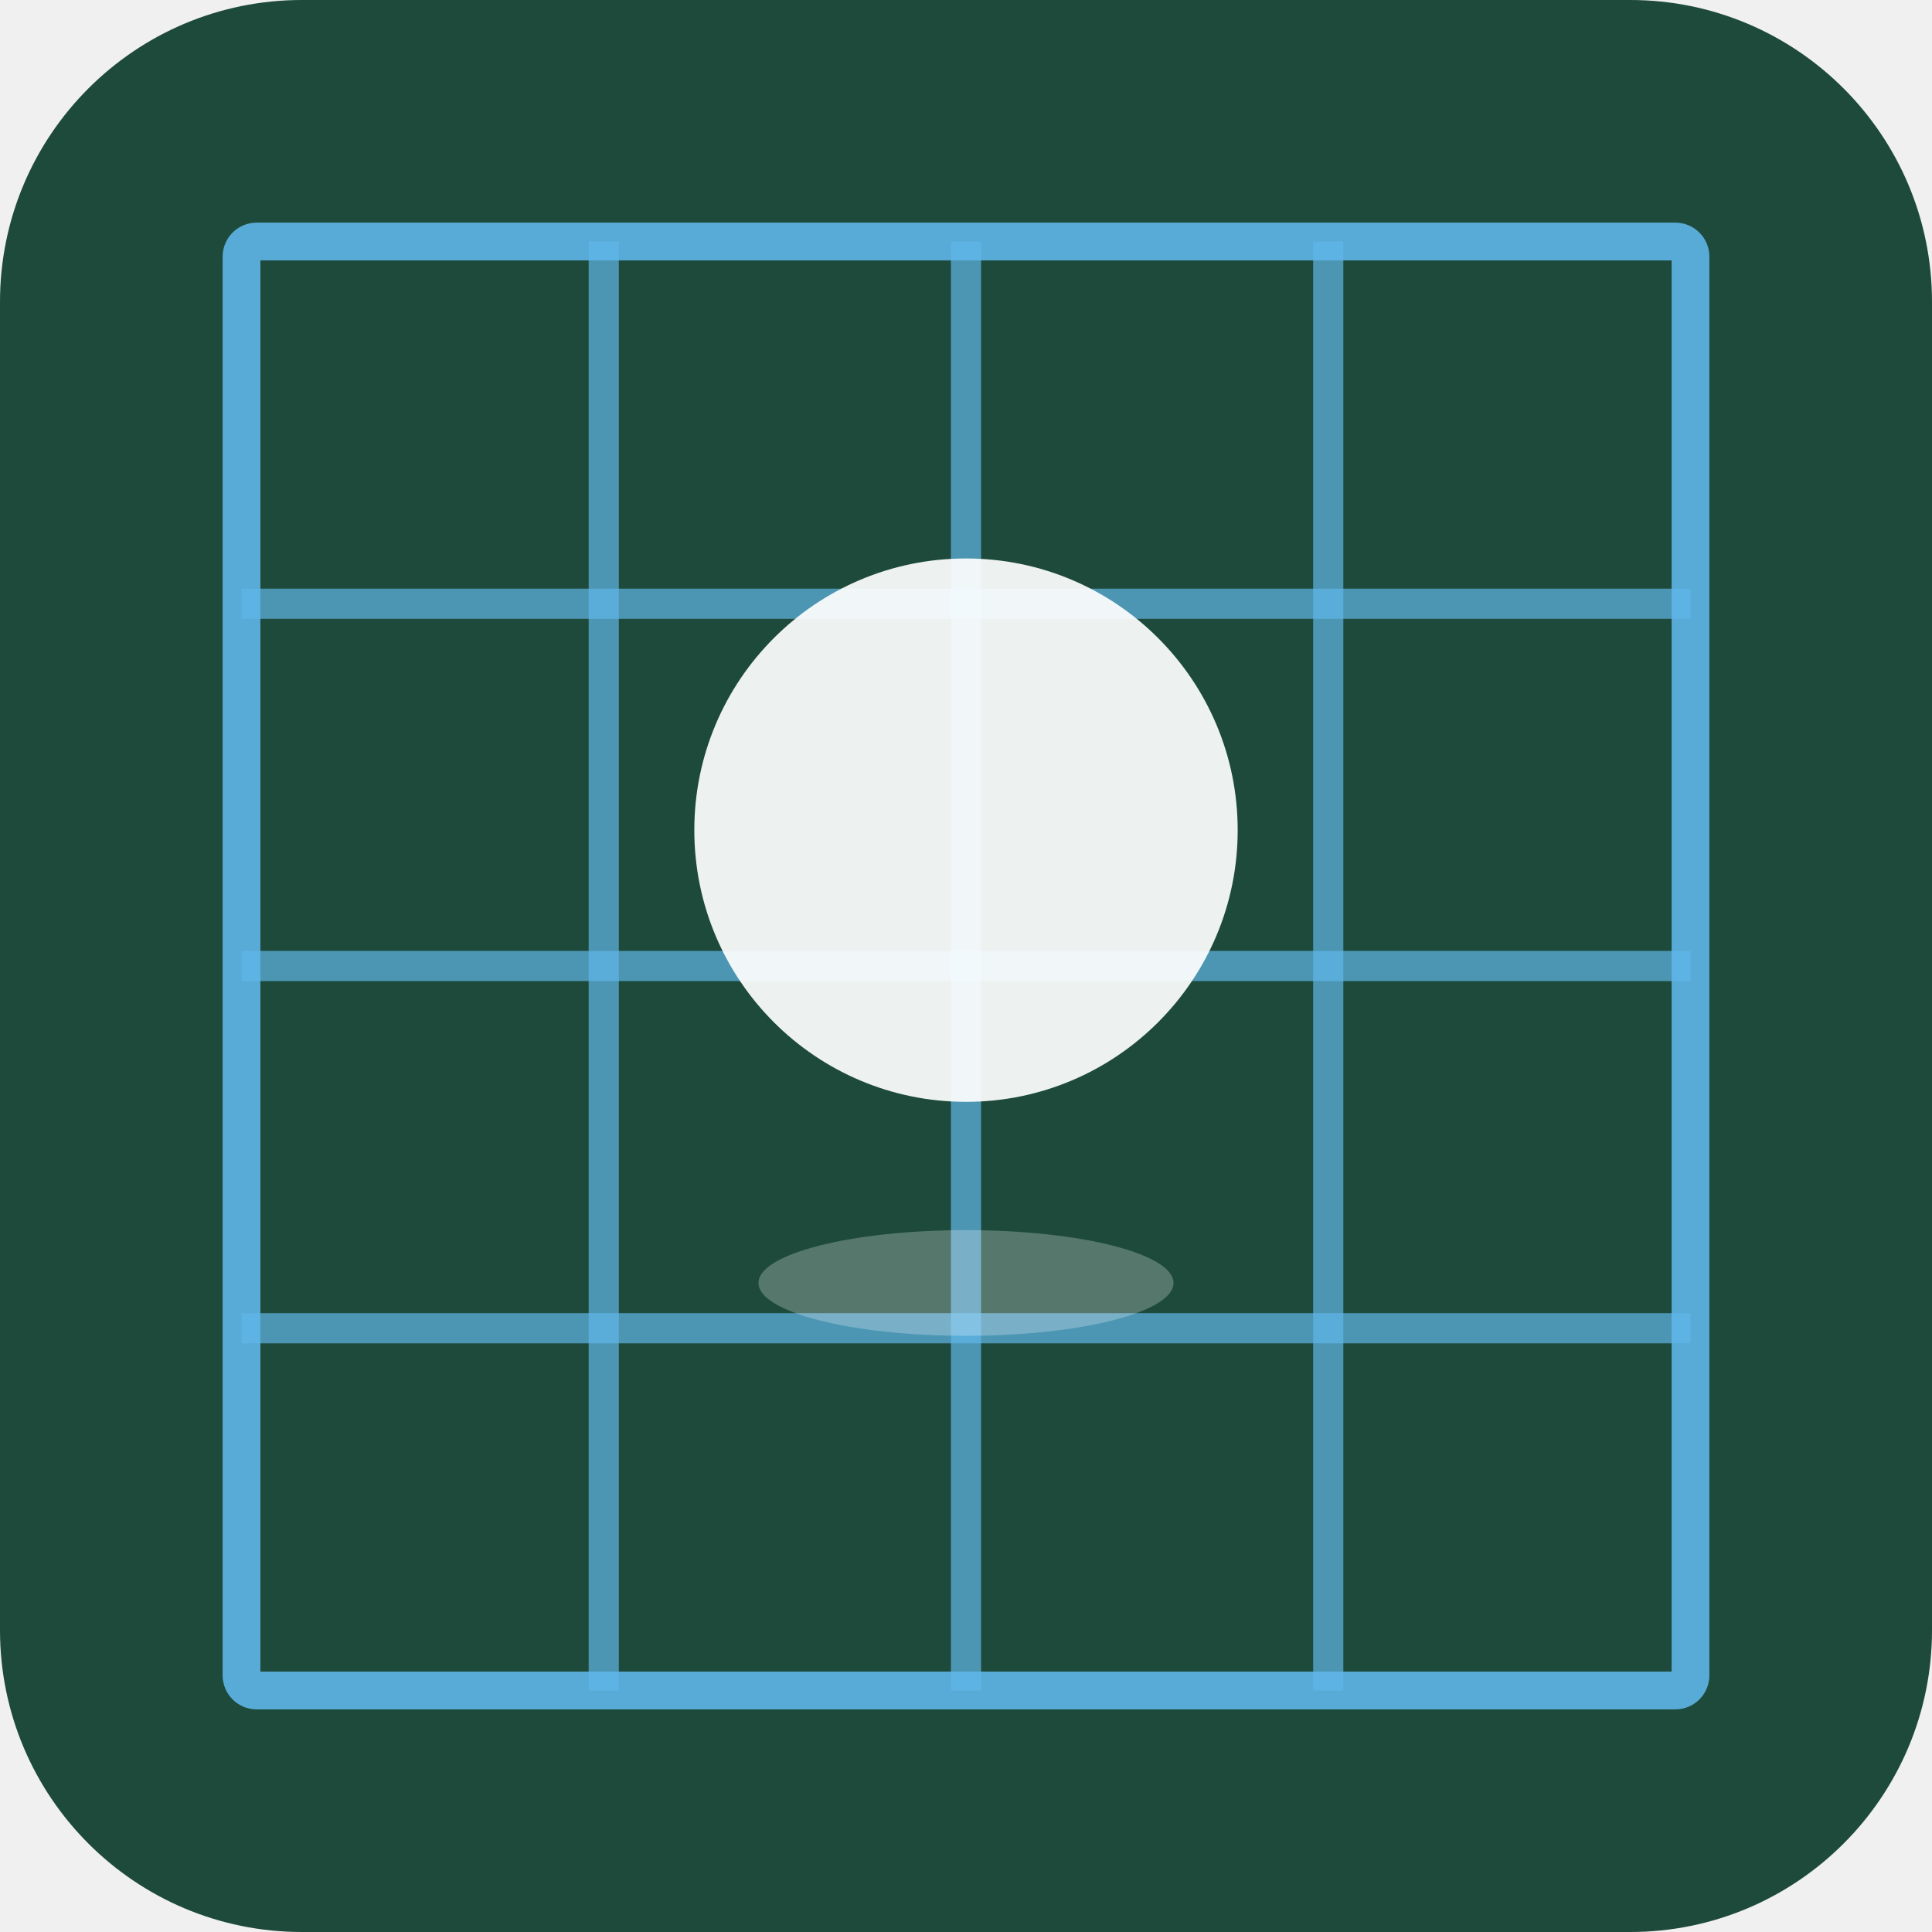
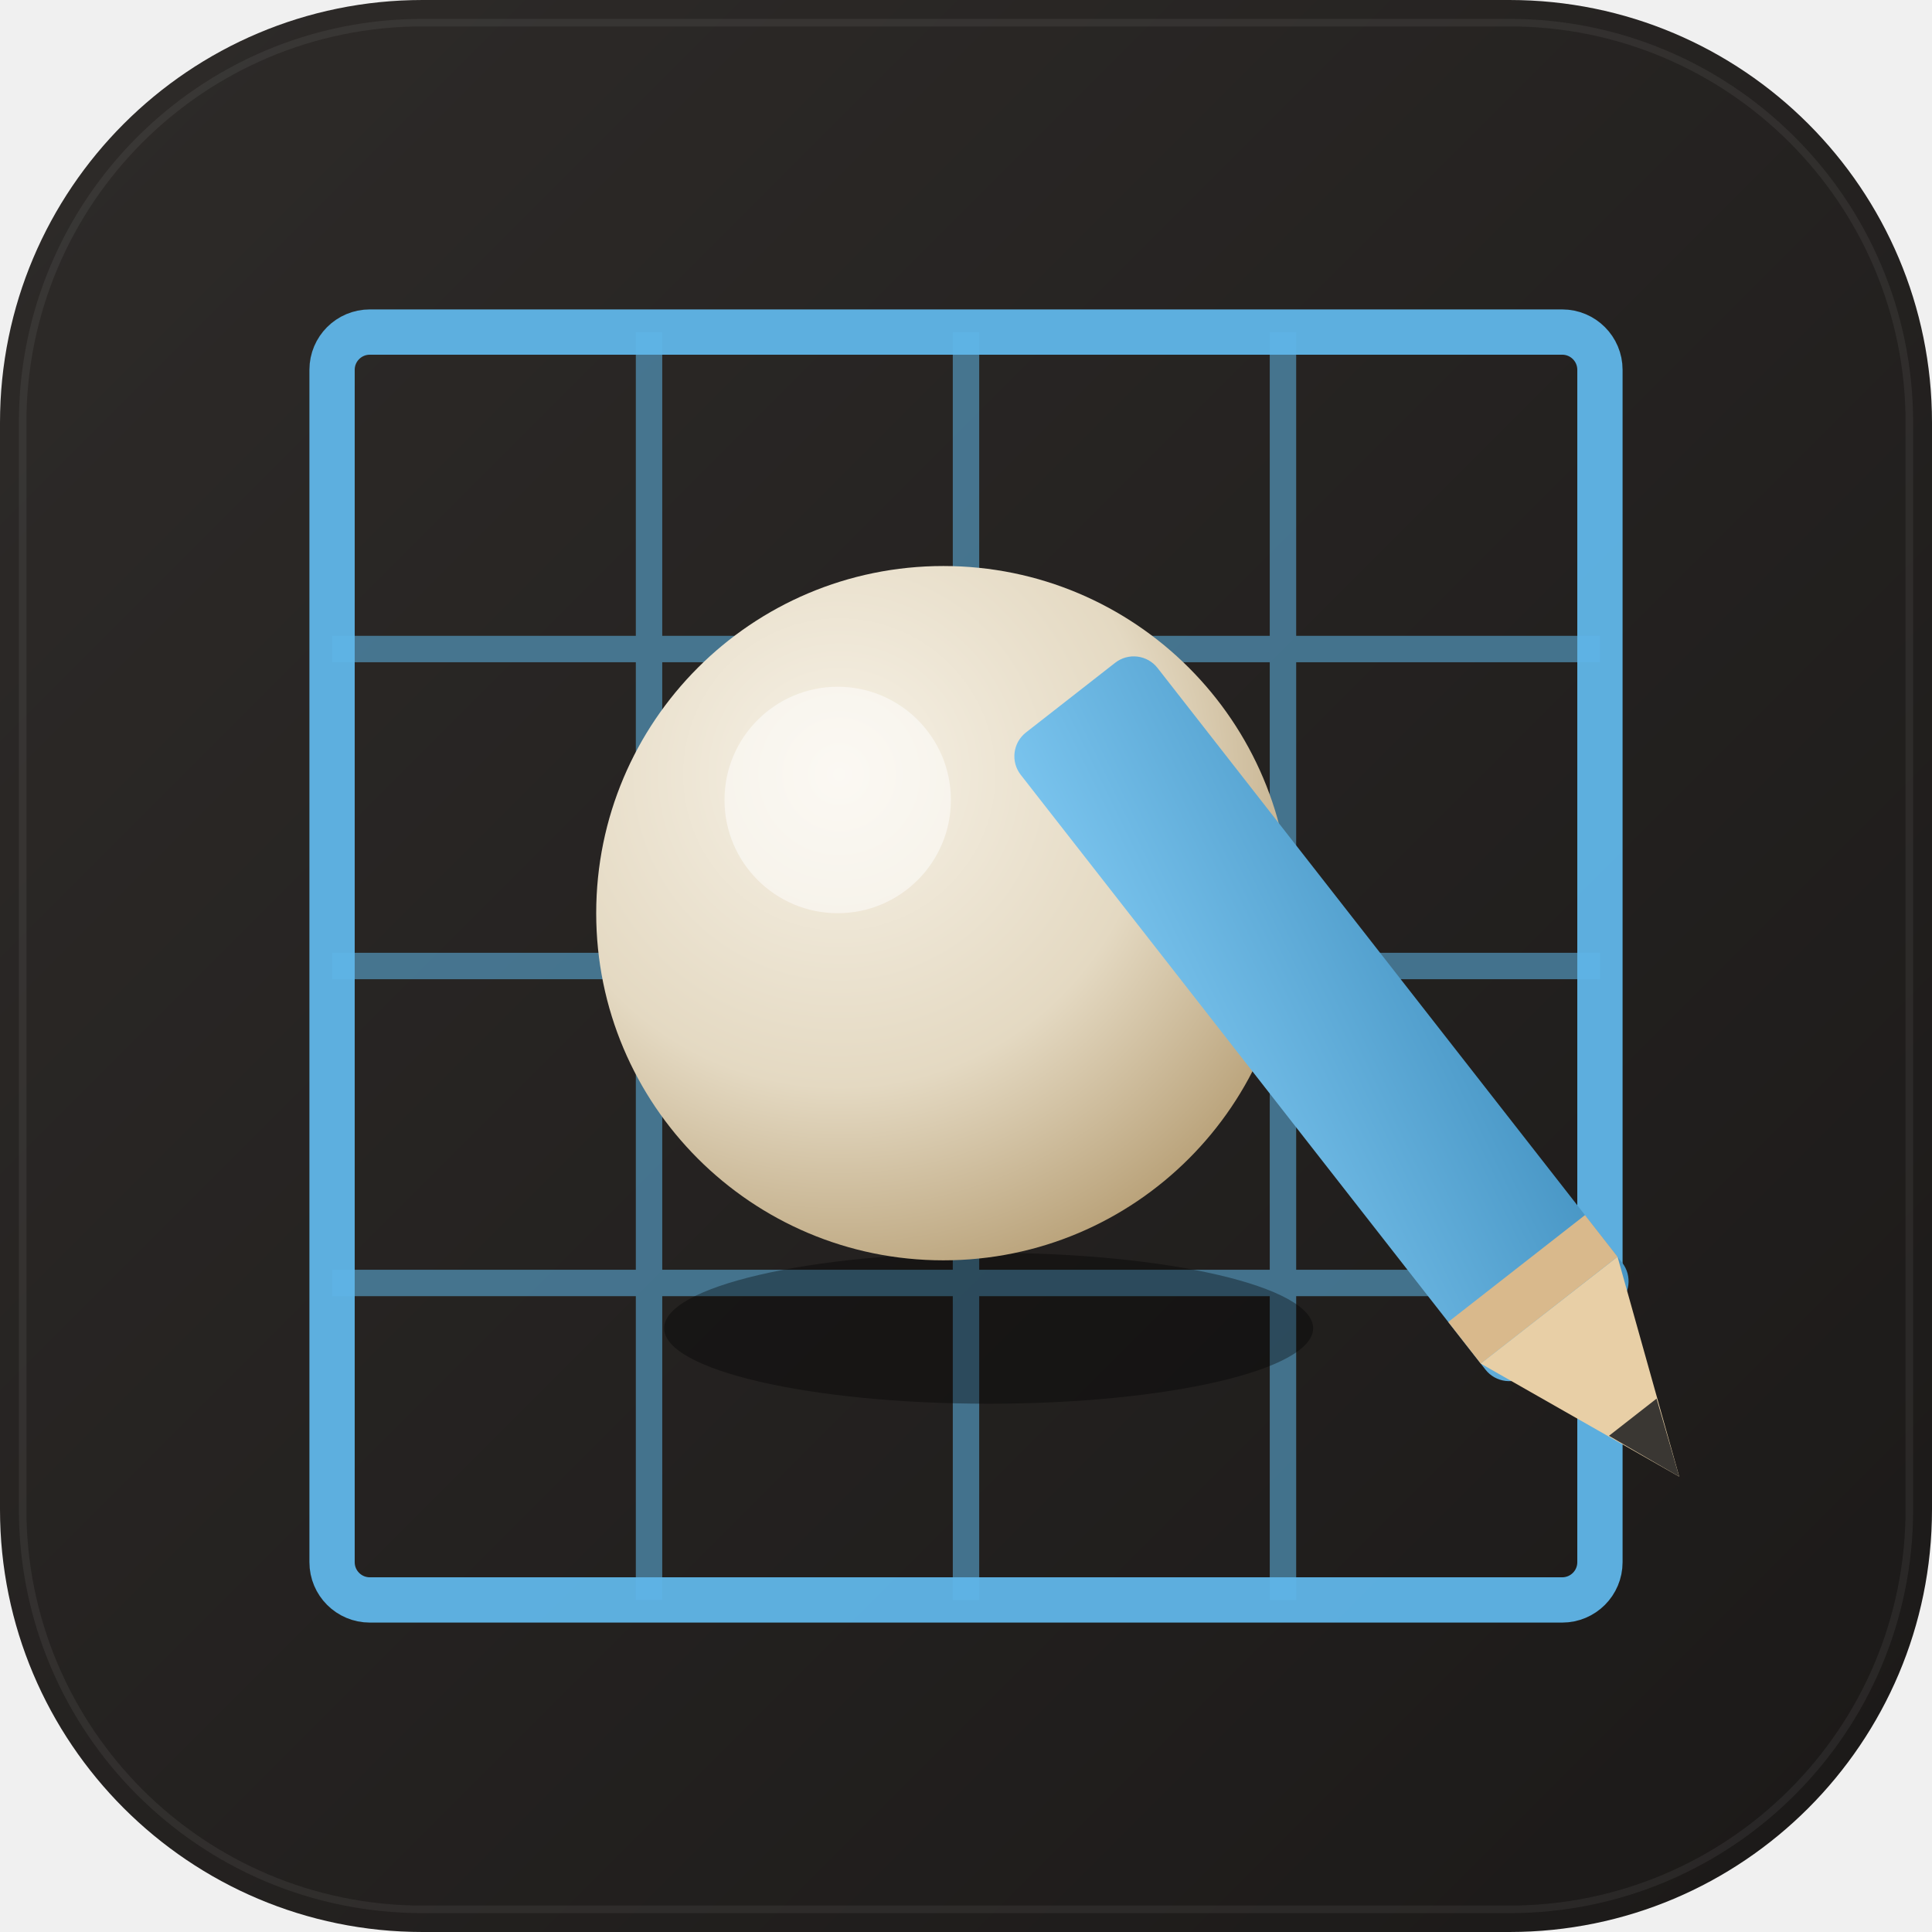
<svg xmlns="http://www.w3.org/2000/svg" viewBox="0 0 512 512" width="512" height="512">
-   <rect width="512" height="512" rx="80" fill="#1D4A3A" />
-   <line x1="64" y1="160" x2="448" y2="160" stroke="#5FB6E8" stroke-width="8" opacity="0.7" />
-   <line x1="64" y1="256" x2="448" y2="256" stroke="#5FB6E8" stroke-width="8" opacity="0.7" />
-   <line x1="64" y1="352" x2="448" y2="352" stroke="#5FB6E8" stroke-width="8" opacity="0.7" />
-   <line x1="160" y1="64" x2="160" y2="448" stroke="#5FB6E8" stroke-width="8" opacity="0.7" />
-   <line x1="256" y1="64" x2="256" y2="448" stroke="#5FB6E8" stroke-width="8" opacity="0.7" />
-   <line x1="352" y1="64" x2="352" y2="448" stroke="#5FB6E8" stroke-width="8" opacity="0.7" />
-   <rect x="64" y="64" width="384" height="384" rx="4" fill="none" stroke="#5FB6E8" stroke-width="10" opacity="0.9" />
-   <circle cx="256" cy="220" r="72" fill="white" opacity="0.92" />
-   <ellipse cx="256" cy="340" rx="55" ry="14" fill="white" opacity="0.25" />
+   <defs>
+     <linearGradient id="bg" x1="0" y1="0" x2="1" y2="1">
+       <stop offset="0" stop-color="#2E2B29" />
+       <stop offset="1" stop-color="#1B1918" />
+     </linearGradient>
+     <radialGradient id="sphere" cx="0.35" cy="0.3" r="1">
+       <stop offset="0" stop-color="#F7F2E7" />
+       <stop offset="0.45" stop-color="#E4D9C2" />
+       <stop offset="0.8" stop-color="#B39A6F" />
+       <stop offset="1" stop-color="#6E5638" />
+     </radialGradient>
+     <linearGradient id="pencil" x1="0" y1="0" x2="1" y2="1">
+       <stop offset="0" stop-color="#7AC4EE" />
+       <stop offset="1" stop-color="#4795C4" />
+     </linearGradient>
+   </defs>
+   <rect width="512" height="512" rx="112" fill="url(#bg)" />
+   <rect x="6" y="6" width="500" height="500" rx="106" fill="none" stroke="#ffffff" stroke-opacity="0.06" stroke-width="2" />
+   <g stroke="#5FB6E8" stroke-width="7" opacity="0.55">
+     <line x1="172" y1="88" x2="172" y2="424" />
+     <line x1="256" y1="88" x2="256" y2="424" />
+     <line x1="340" y1="88" x2="340" y2="424" />
+     <line x1="88" y1="172" x2="424" y2="172" />
+     <line x1="88" y1="256" x2="424" y2="256" />
+     <line x1="88" y1="340" x2="424" y2="340" />
+   </g>
+   <rect x="88" y="88" width="336" height="336" rx="10" fill="none" stroke="#5FB6E8" stroke-width="12" opacity="0.95" />
+   <ellipse cx="262" cy="352" rx="86" ry="20" fill="#000000" opacity="0.35" />
+   <circle cx="250" cy="242" r="92" fill="url(#sphere)" />
+   <circle cx="222" cy="212" r="30" fill="#FFFFFF" opacity="0.5" />
+   <g transform="rotate(-38 380 300)">
+     <rect x="352" y="150" width="46" height="216" rx="8" fill="url(#pencil)" />
+     <rect x="352" y="342" width="46" height="14" fill="#D9B98C" />
+     <path d="M352 356 L375 412 L398 356 Z" fill="#E8CFA6" />
+     <path d="M367 392 L375 412 L383 392 Z" fill="#3A3733" />
+   </g>
</svg>
